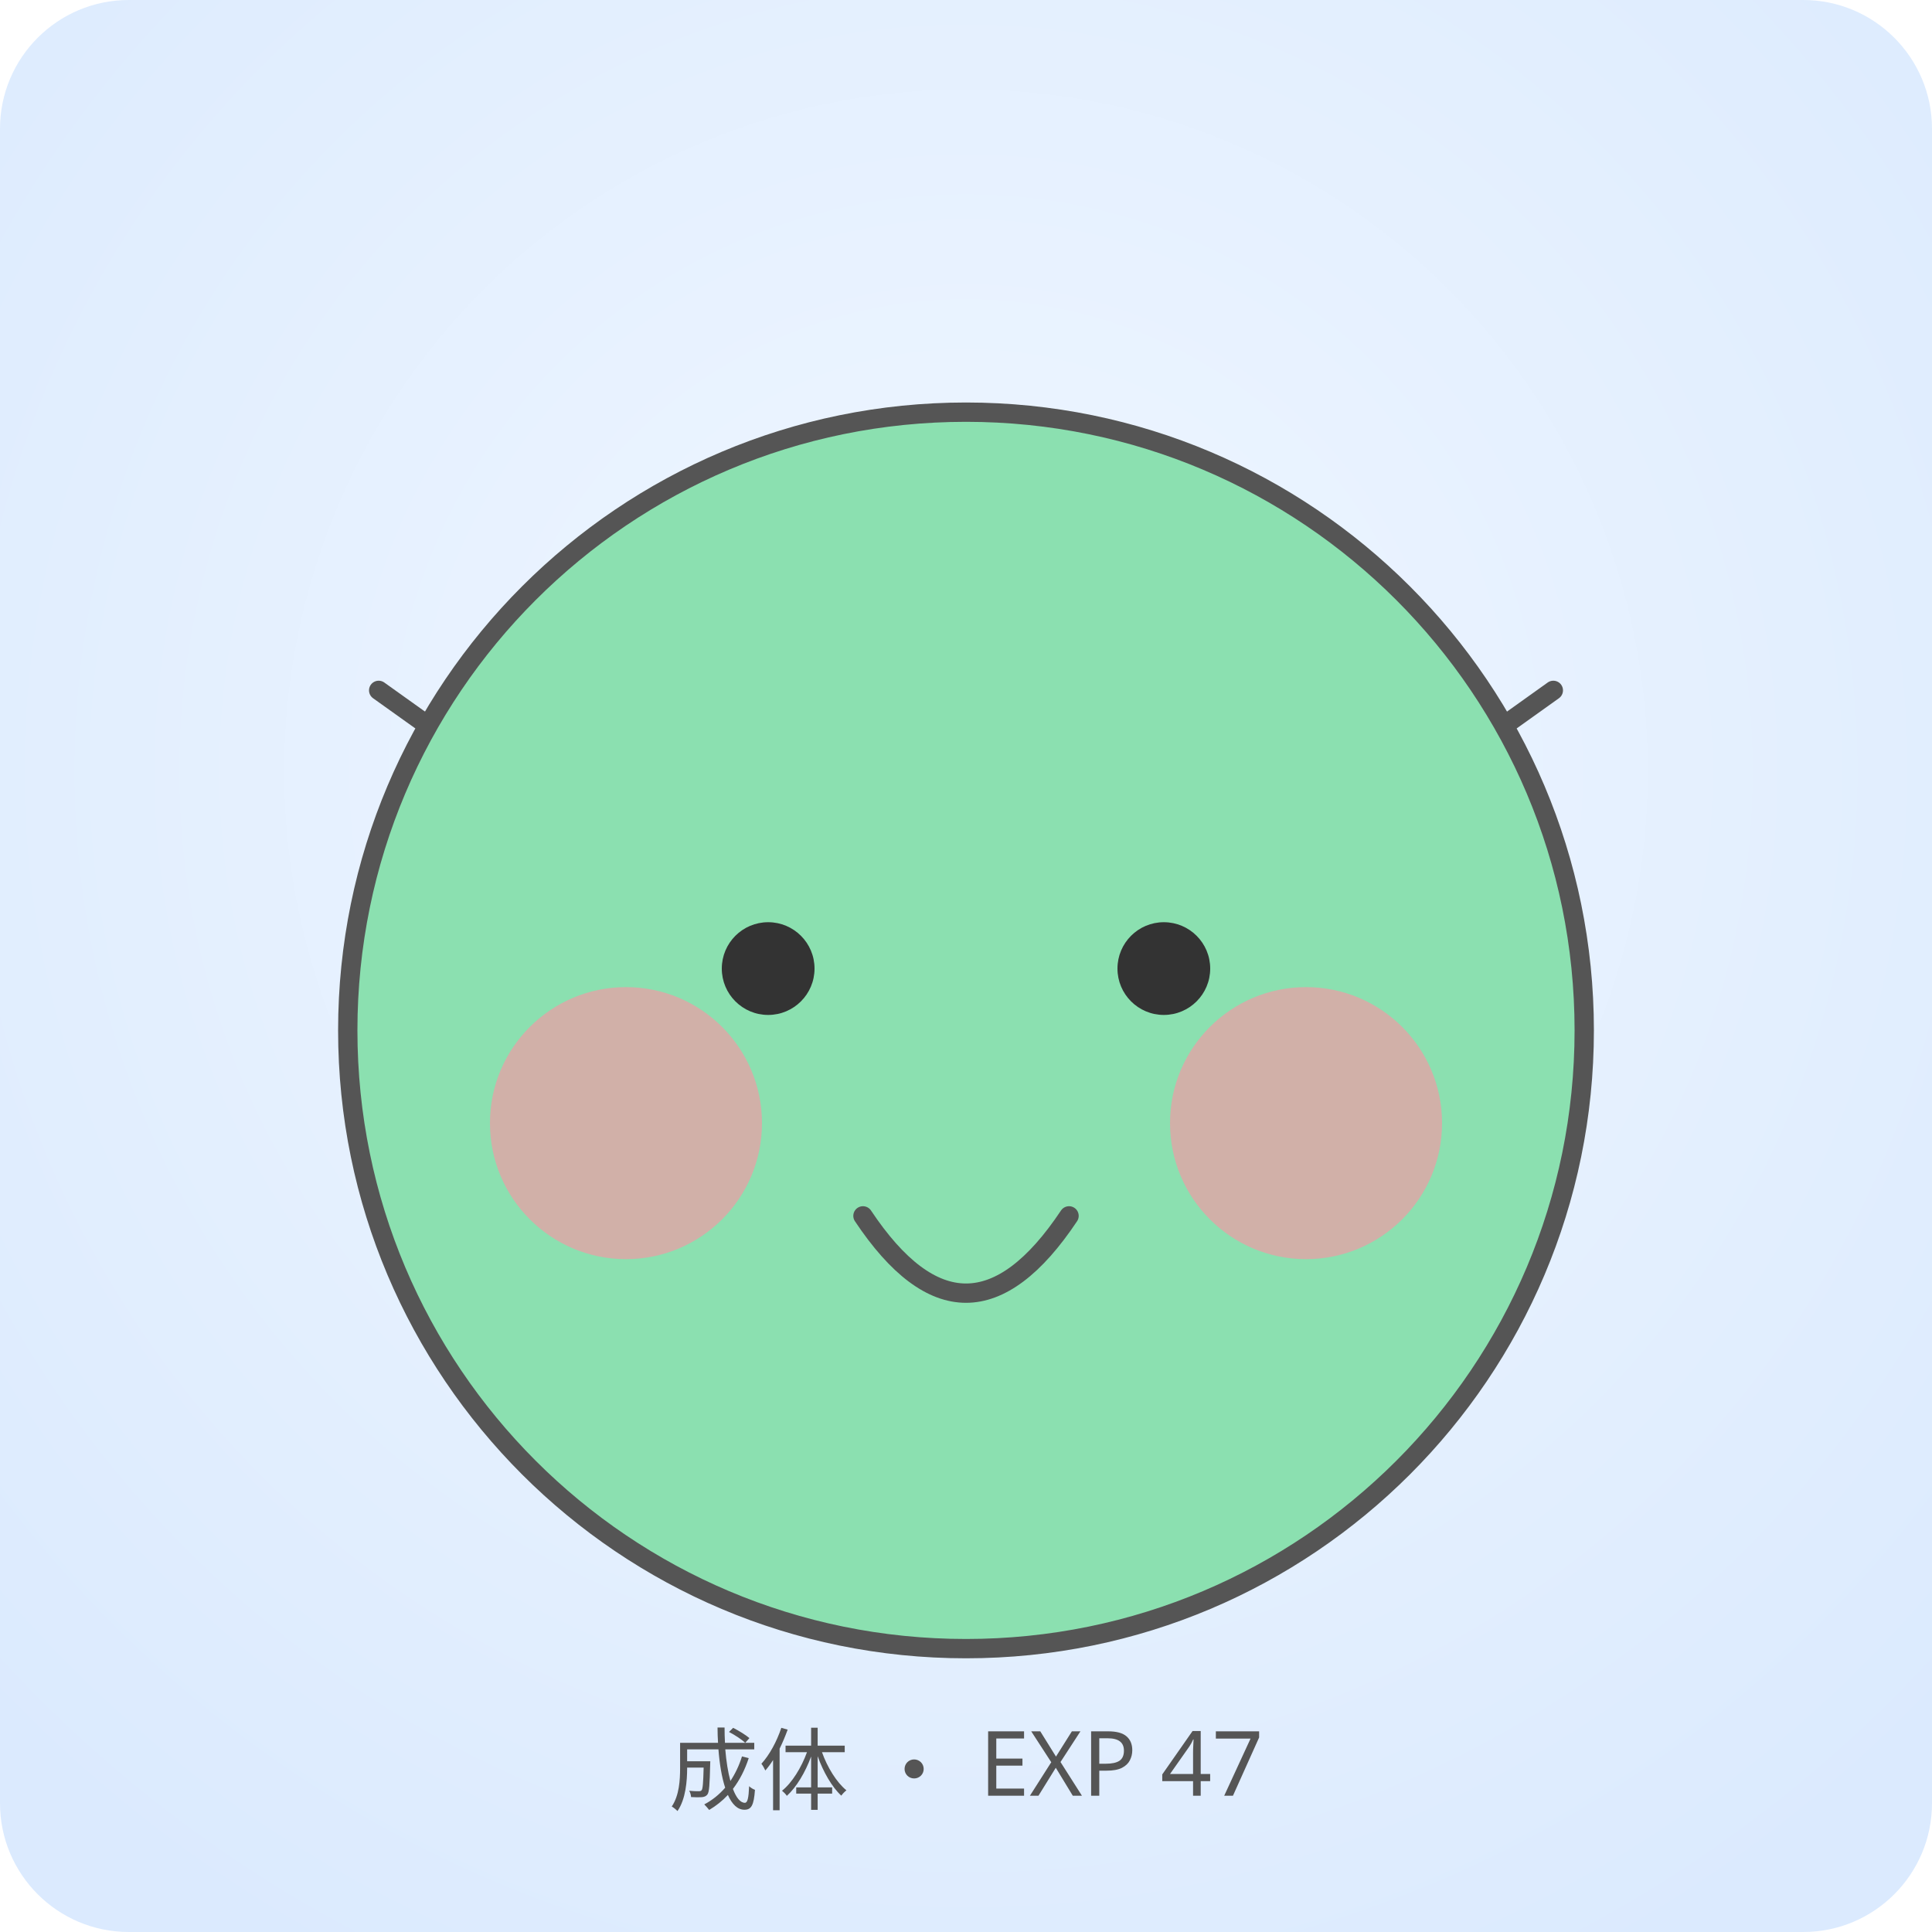
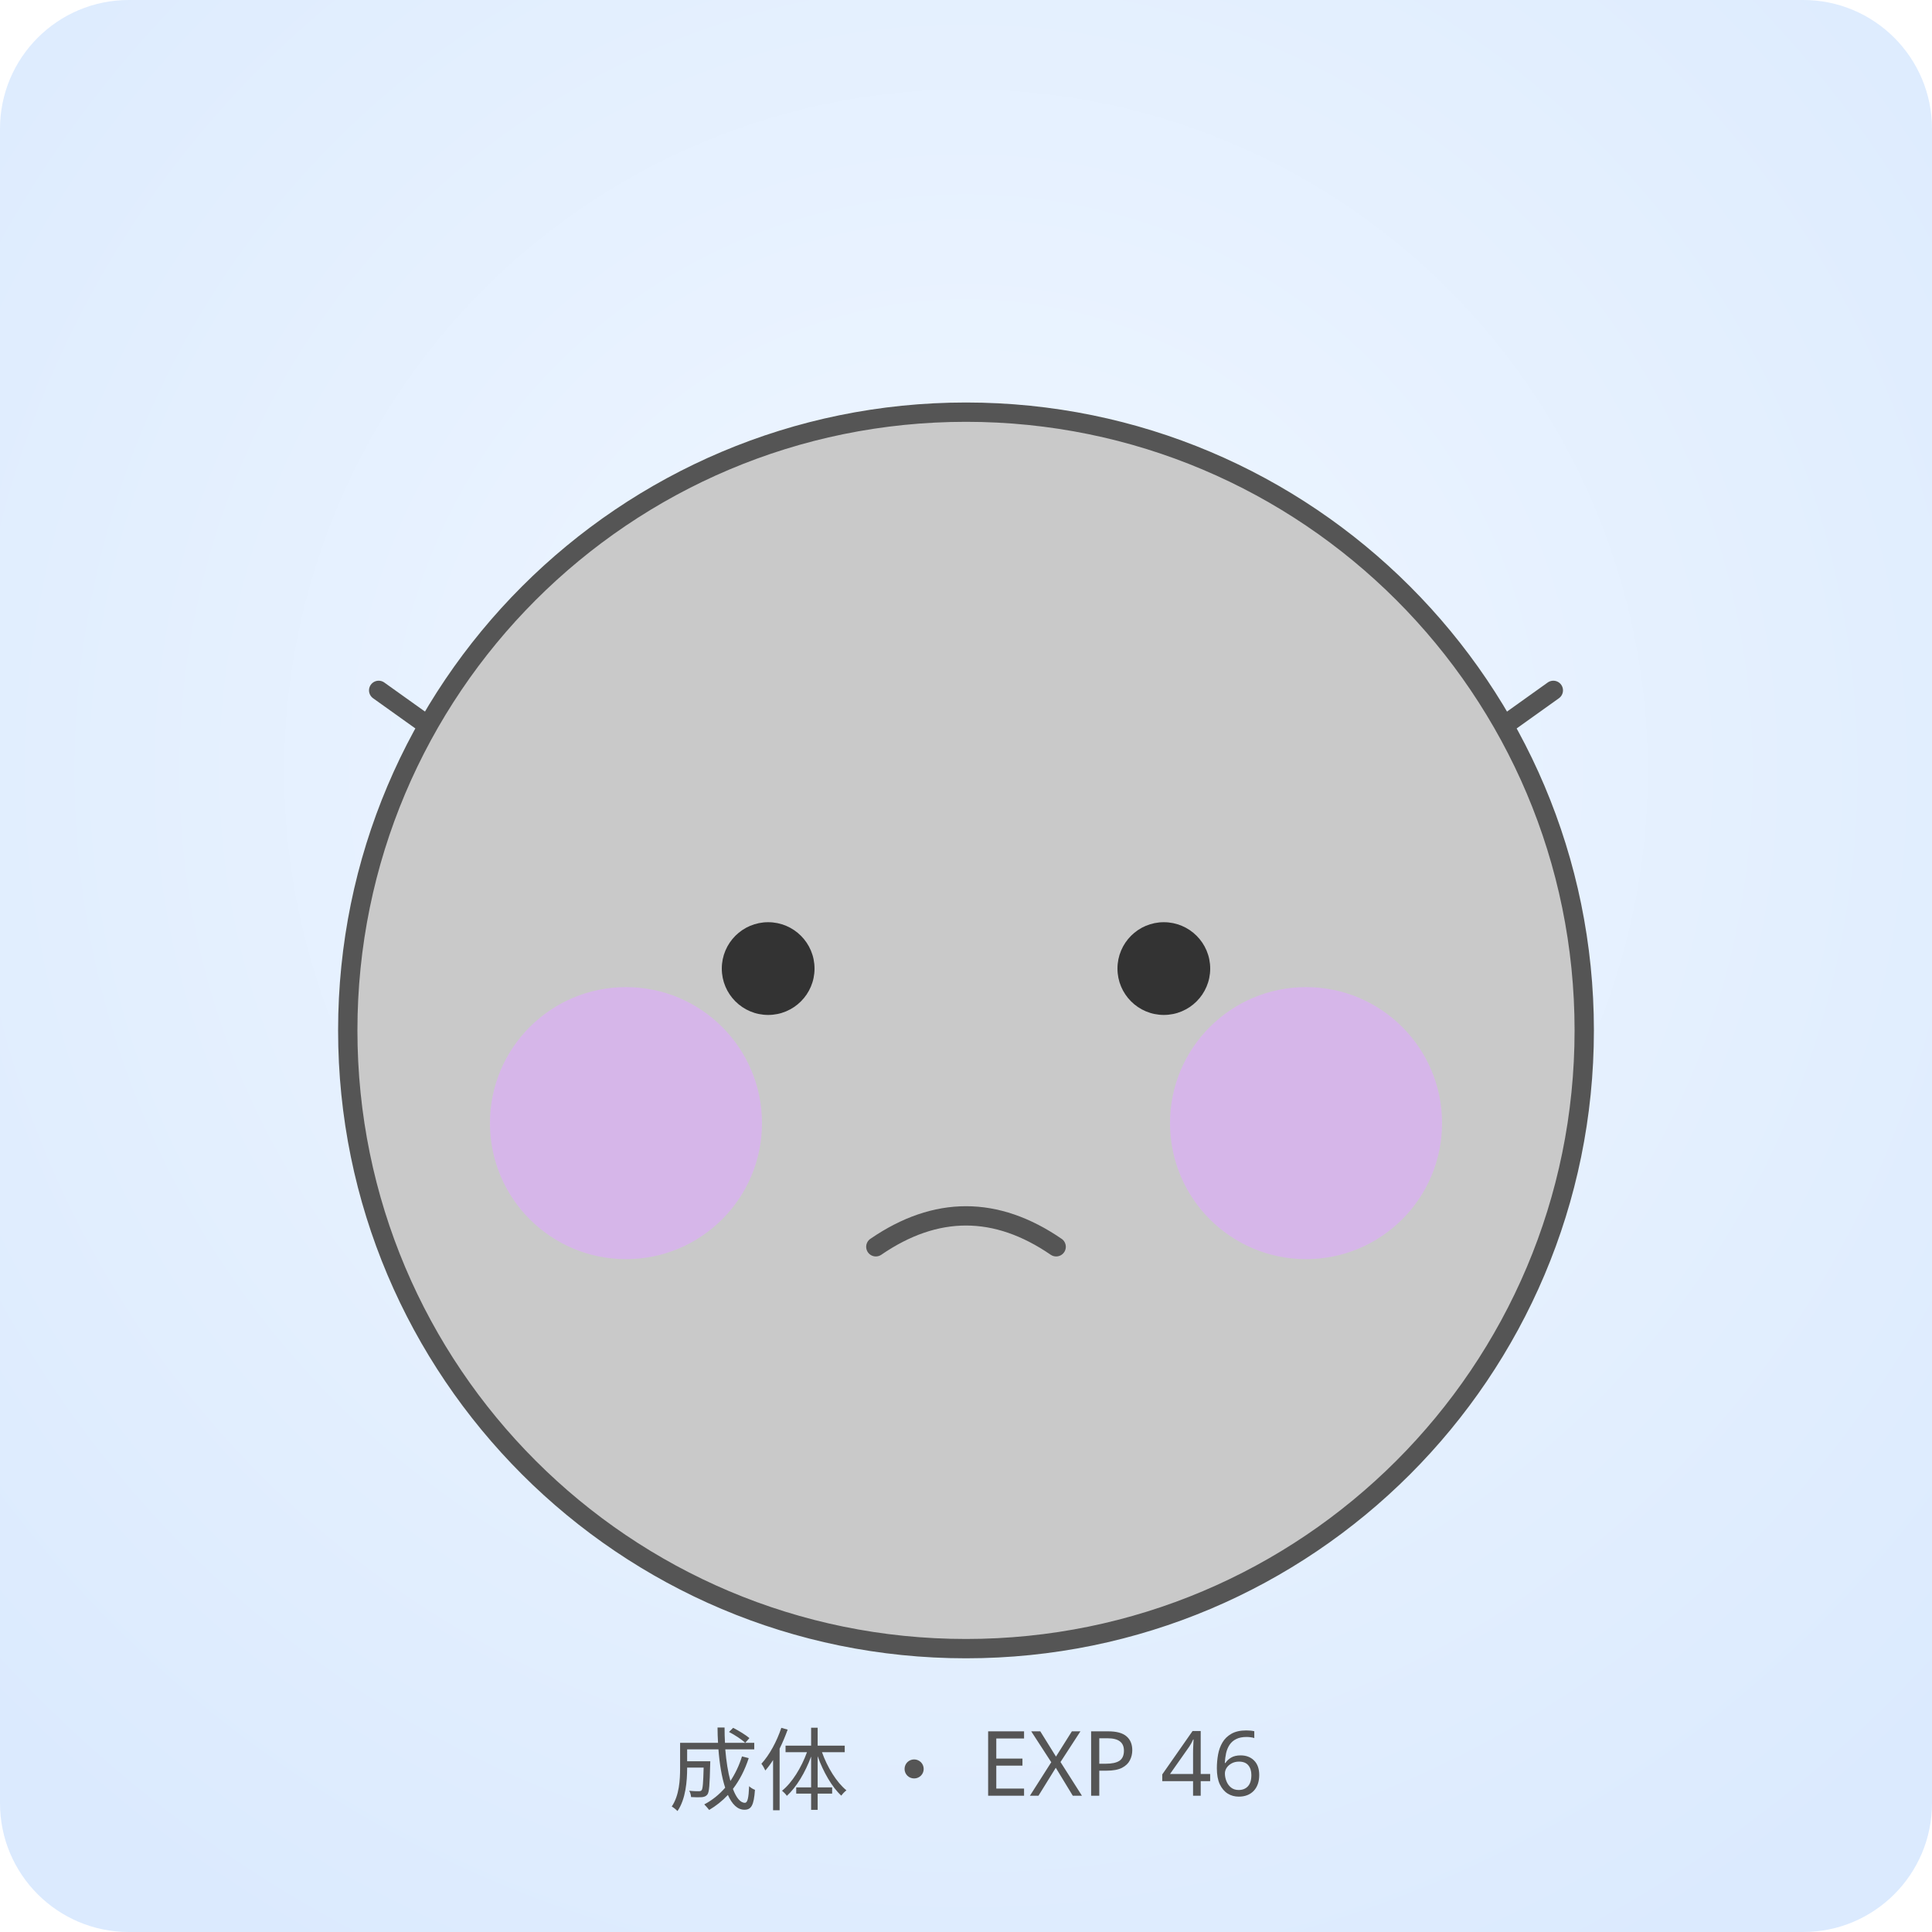
<svg xmlns="http://www.w3.org/2000/svg" viewBox="0 0 300 300" width="300" height="300">
  <defs>
    <radialGradient id="bg" cx="50%" cy="40%" r="70%">
      <stop offset="0%" stop-color="#f0f7ff" />
      <stop offset="100%" stop-color="#dbeafe" />
    </radialGradient>
  </defs>
  <rect width="300" height="300" rx="20" fill="url(#bg)" />
-   <circle cx="150" cy="73.6" r="8" fill="#8be0b0" stroke="#555" stroke-width="2" />
+   <circle cx="150" cy="73.6" r="8" fill="#c9c9c9" stroke="#555" stroke-width="2" />
  <path d="M 92.4 131.2 L 58.8 107.2" stroke="#555" stroke-width="3" stroke-linecap="round" />
  <path d="M 207.6 131.2 L 241.2 107.2" stroke="#555" stroke-width="3" stroke-linecap="round" />
-   <circle cx="150" cy="160" r="96" fill="#8be0b0" stroke="#555" stroke-width="3" />
-   <circle cx="97.2" cy="174.4" r="21.12" fill="#ff8fa3" opacity="0.6" />
-   <circle cx="202.8" cy="174.4" r="21.12" fill="#ff8fa3" opacity="0.6" />
+   <circle cx="150" cy="160" r="96" fill="#c9c9c9" stroke="#555" stroke-width="3" />
+   <circle cx="97.2" cy="174.4" r="21.12" fill="#e0aaff" opacity="0.6" />
+   <circle cx="202.8" cy="174.4" r="21.12" fill="#e0aaff" opacity="0.6" />
  <circle cx="119.28" cy="150.4" r="7.2" fill="#333" />
  <circle cx="180.72" cy="150.4" r="7.2" fill="#333" />
-   <path d="M 134 188.8 Q 150 212.8 166 188.8" stroke="#555" stroke-width="3" fill="none" stroke-linecap="round" />
-   <text x="150" y="280" text-anchor="middle" font-family="sans-serif" font-size="14" fill="#555">成体 ・ EXP 47</text>
+   <path d="M 136 193.6 Q 150 184.0 164 193.6" stroke="#555" stroke-width="3" fill="none" stroke-linecap="round" />
+   <text x="150" y="280" text-anchor="middle" font-family="sans-serif" font-size="14" fill="#555">成体 ・ EXP 46</text>
</svg>
